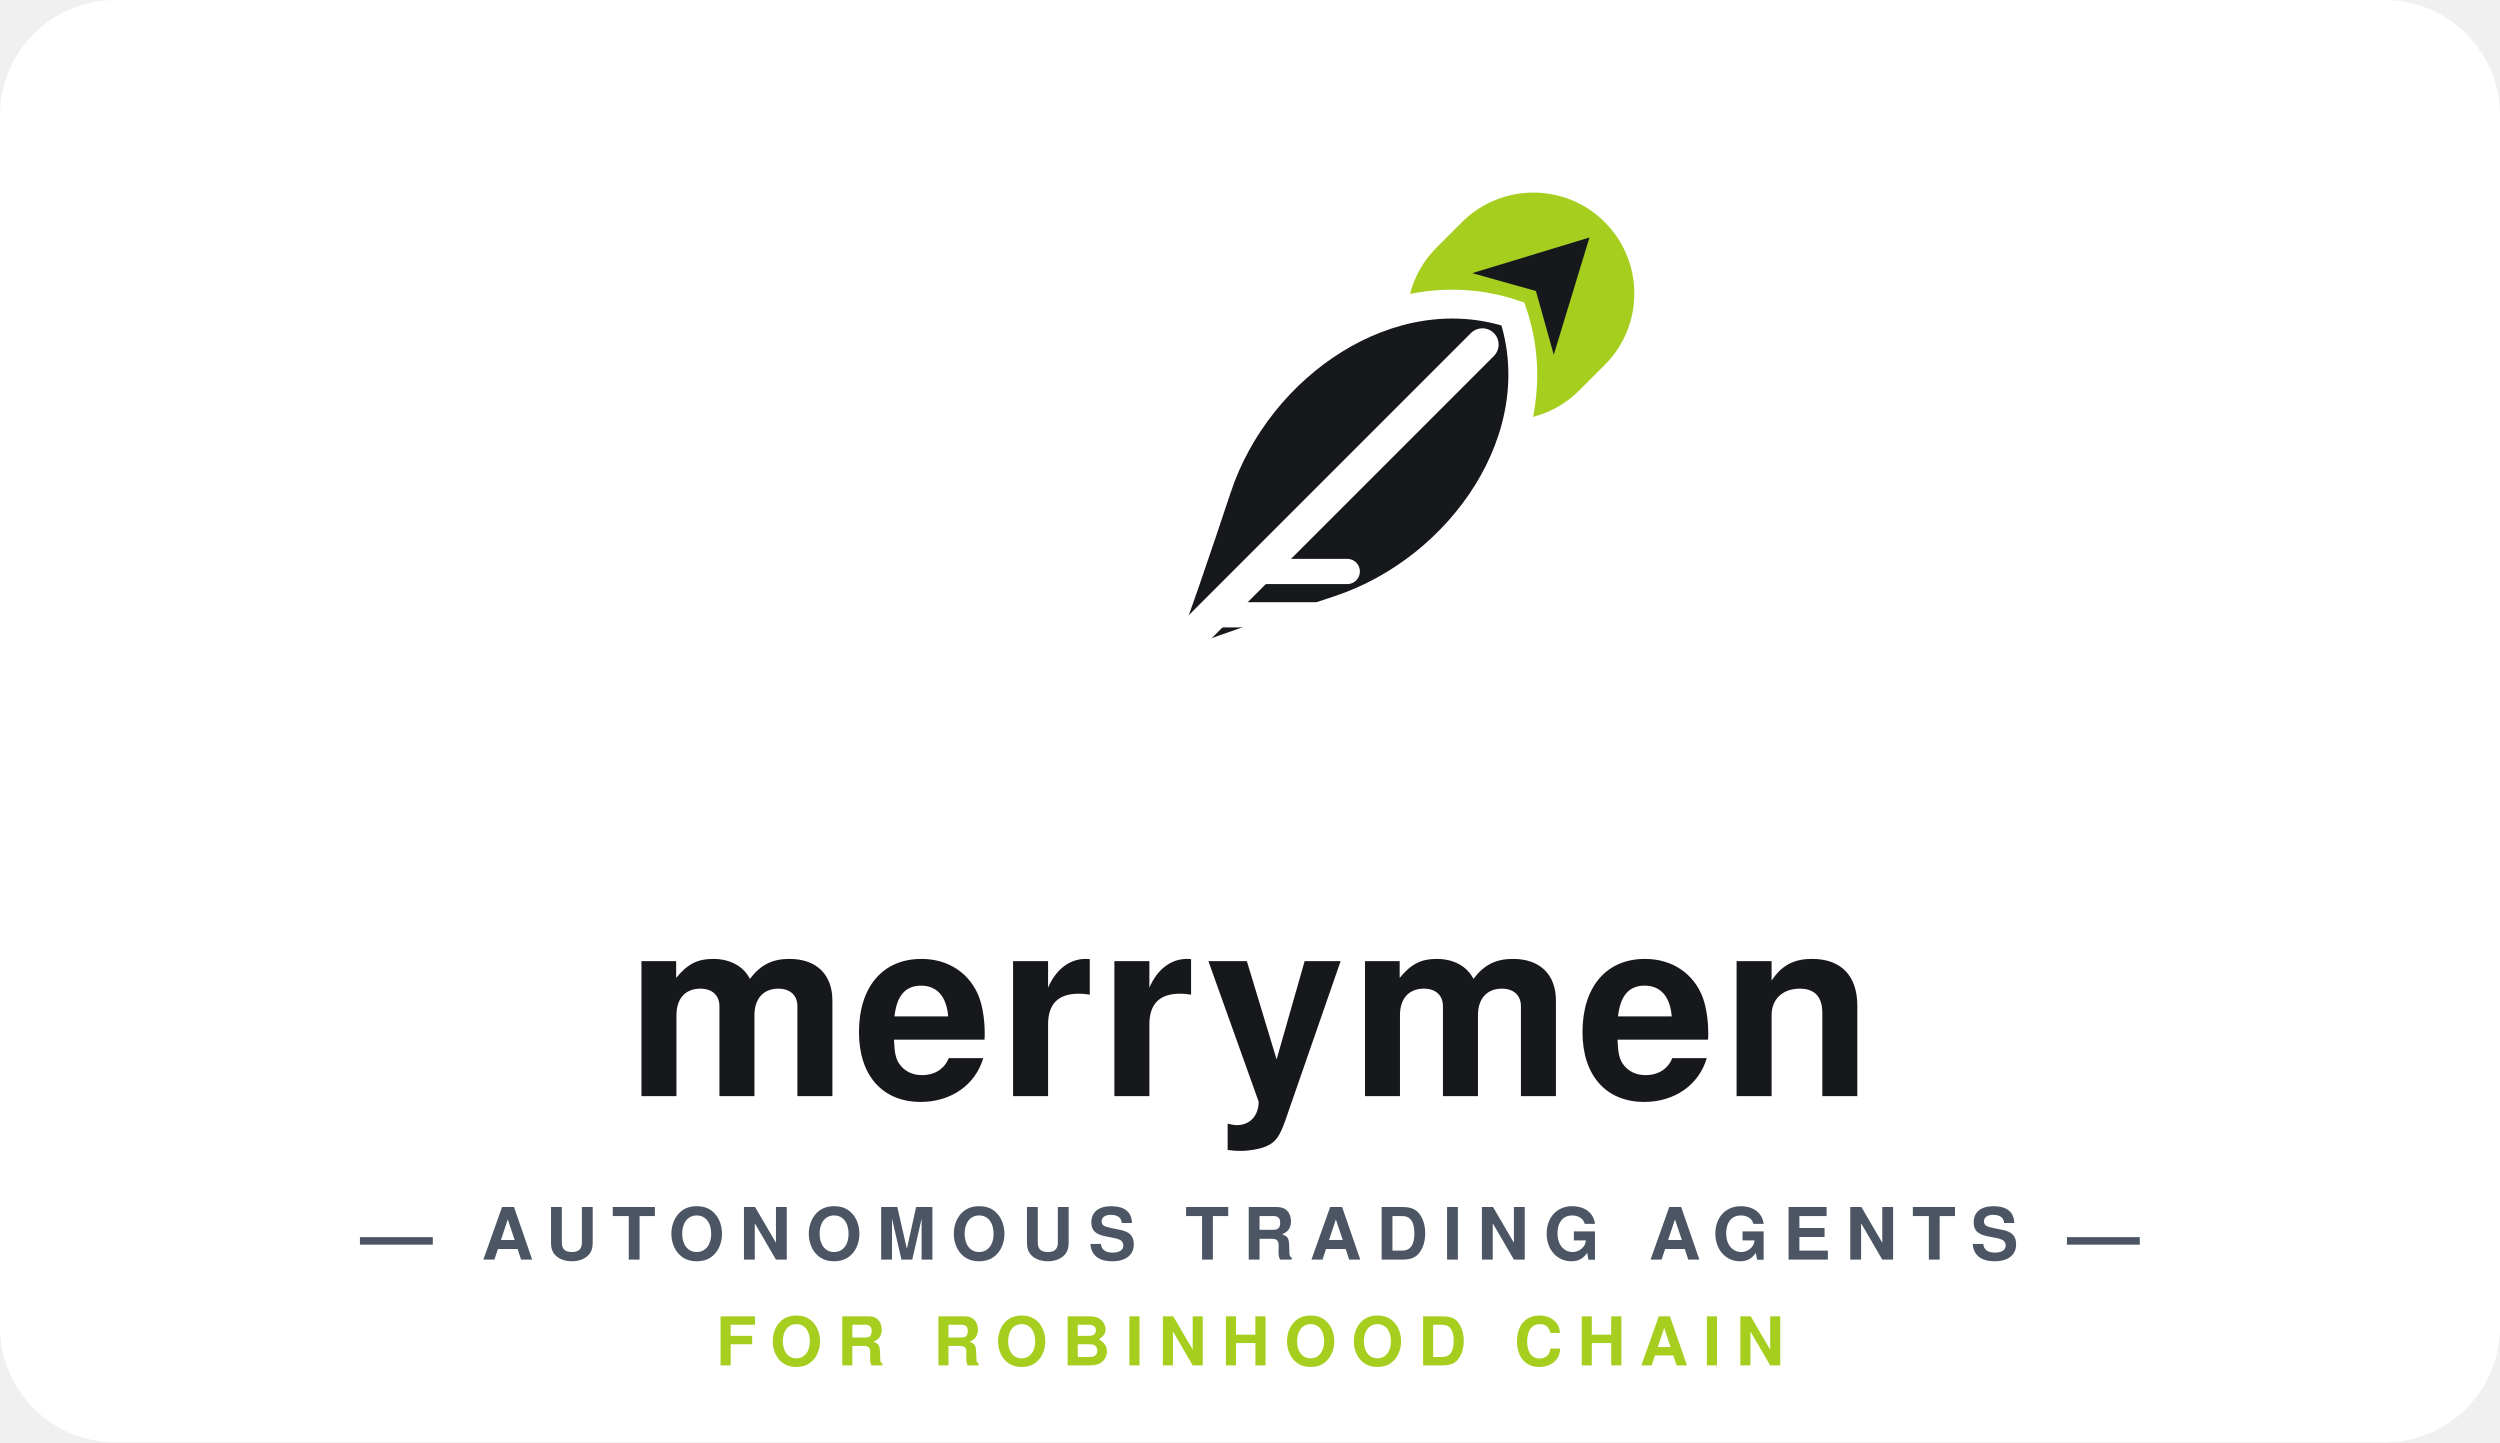
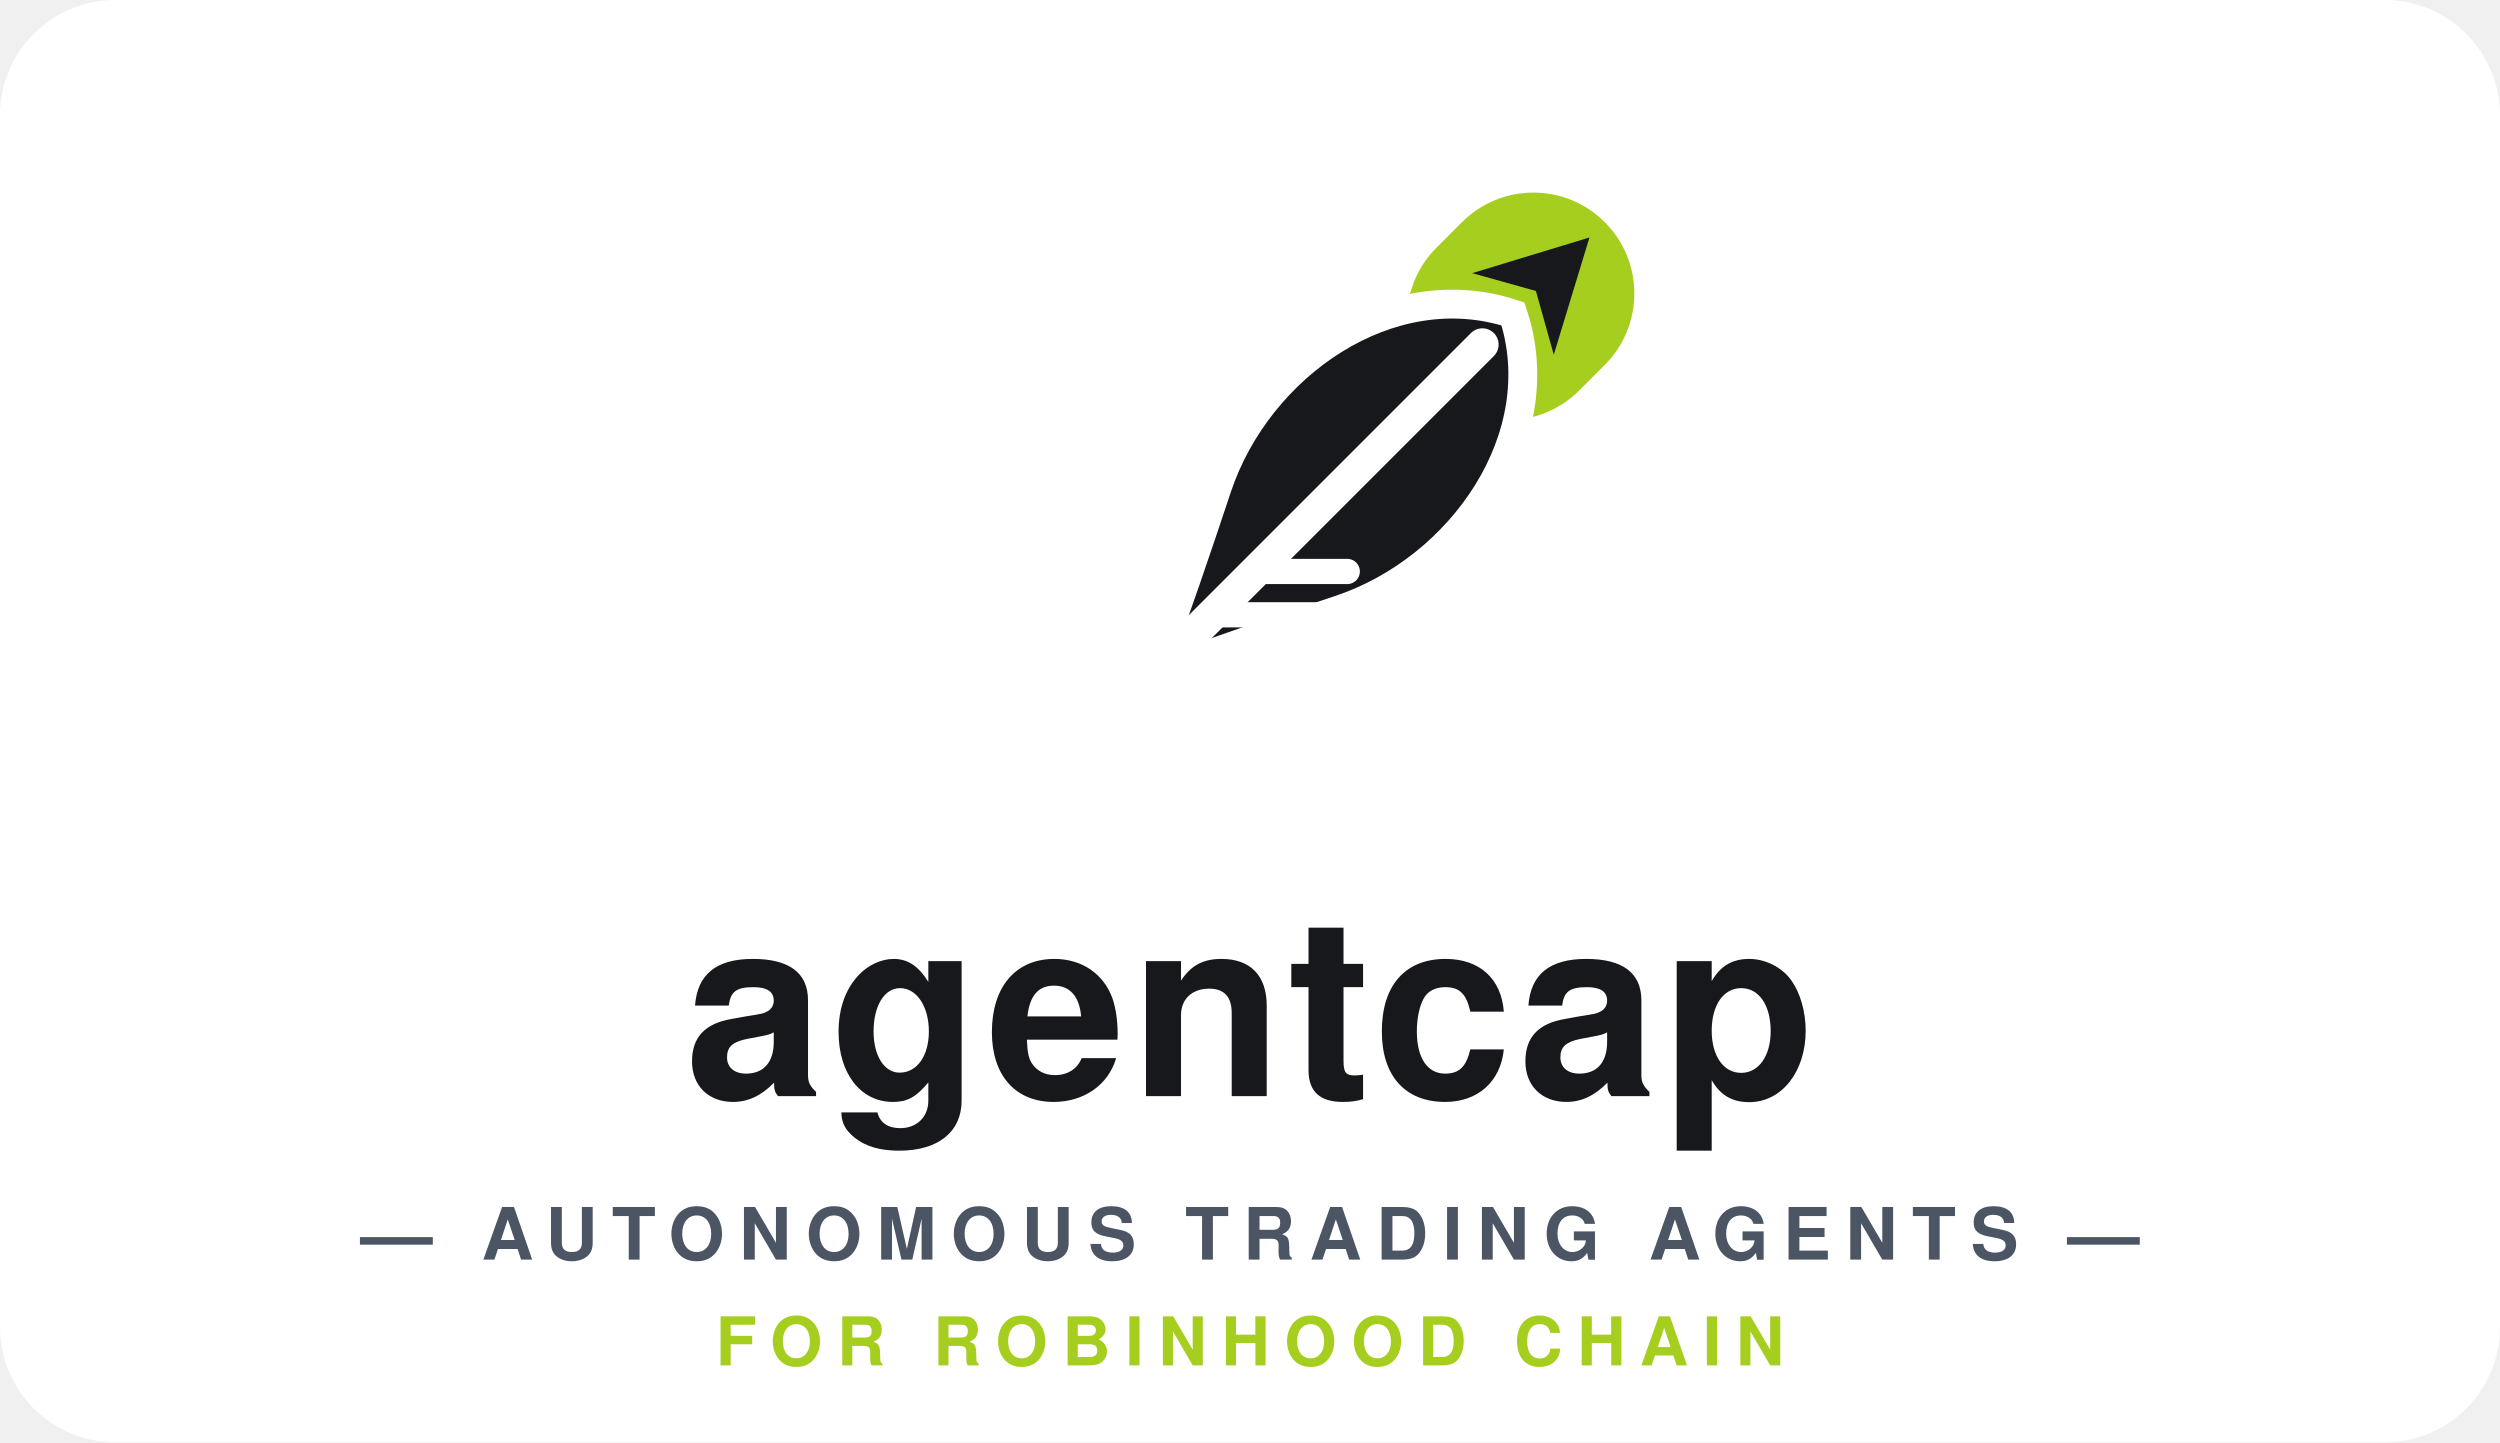
<svg xmlns="http://www.w3.org/2000/svg" width="520" height="300" viewBox="0 0 520 300" fill="none">
  <rect width="520" height="300" rx="24" fill="#ffffff" />
  <g transform="translate(210,20) scale(1.5)">
    <g transform="rotate(45 50 50)">
      <rect x="36" y="4" width="28" height="33" rx="14" fill="#a5ce1f" />
      <path d="M50 22 C66 30 70 52 62 68 C58 76 54 84 50 93 C46 84 42 76 38 68 C30 52 34 30 50 22 Z" fill="#16181c" stroke="#ffffff" stroke-width="4" />
      <path d="M50 89 L50 28" stroke="#ffffff" stroke-width="4.5" stroke-linecap="round" />
      <path d="M50 7 L58 22 L50 17.5 L42 22 Z" fill="#16181c" />
      <path d="M50 81 L60 71" stroke="#ffffff" stroke-width="3.5" stroke-linecap="round" />
      <path d="M50 72.5 L59 63.5" stroke="#ffffff" stroke-width="3.5" stroke-linecap="round" />
    </g>
  </g>
-   <text x="260" y="228" text-anchor="middle" font-family="Segoe UI, Helvetica, Arial, sans-serif" font-size="52" font-weight="700" letter-spacing="1" fill="#16181c">merrymen</text>
+   <text x="260" y="228" text-anchor="middle" font-family="Segoe UI, Helvetica, Arial, sans-serif" font-size="52" font-weight="700" letter-spacing="1" fill="#16181c">agentcap</text>
  <text x="260" y="262" text-anchor="middle" font-family="Segoe UI, Helvetica, Arial, sans-serif" font-size="15" font-weight="600" letter-spacing="3" fill="#4b5563">— AUTONOMOUS TRADING AGENTS —</text>
  <text x="260" y="284" text-anchor="middle" font-family="Segoe UI, Helvetica, Arial, sans-serif" font-size="14" font-weight="600" letter-spacing="3" fill="#a5ce1f">FOR ROBINHOOD CHAIN</text>
</svg>
